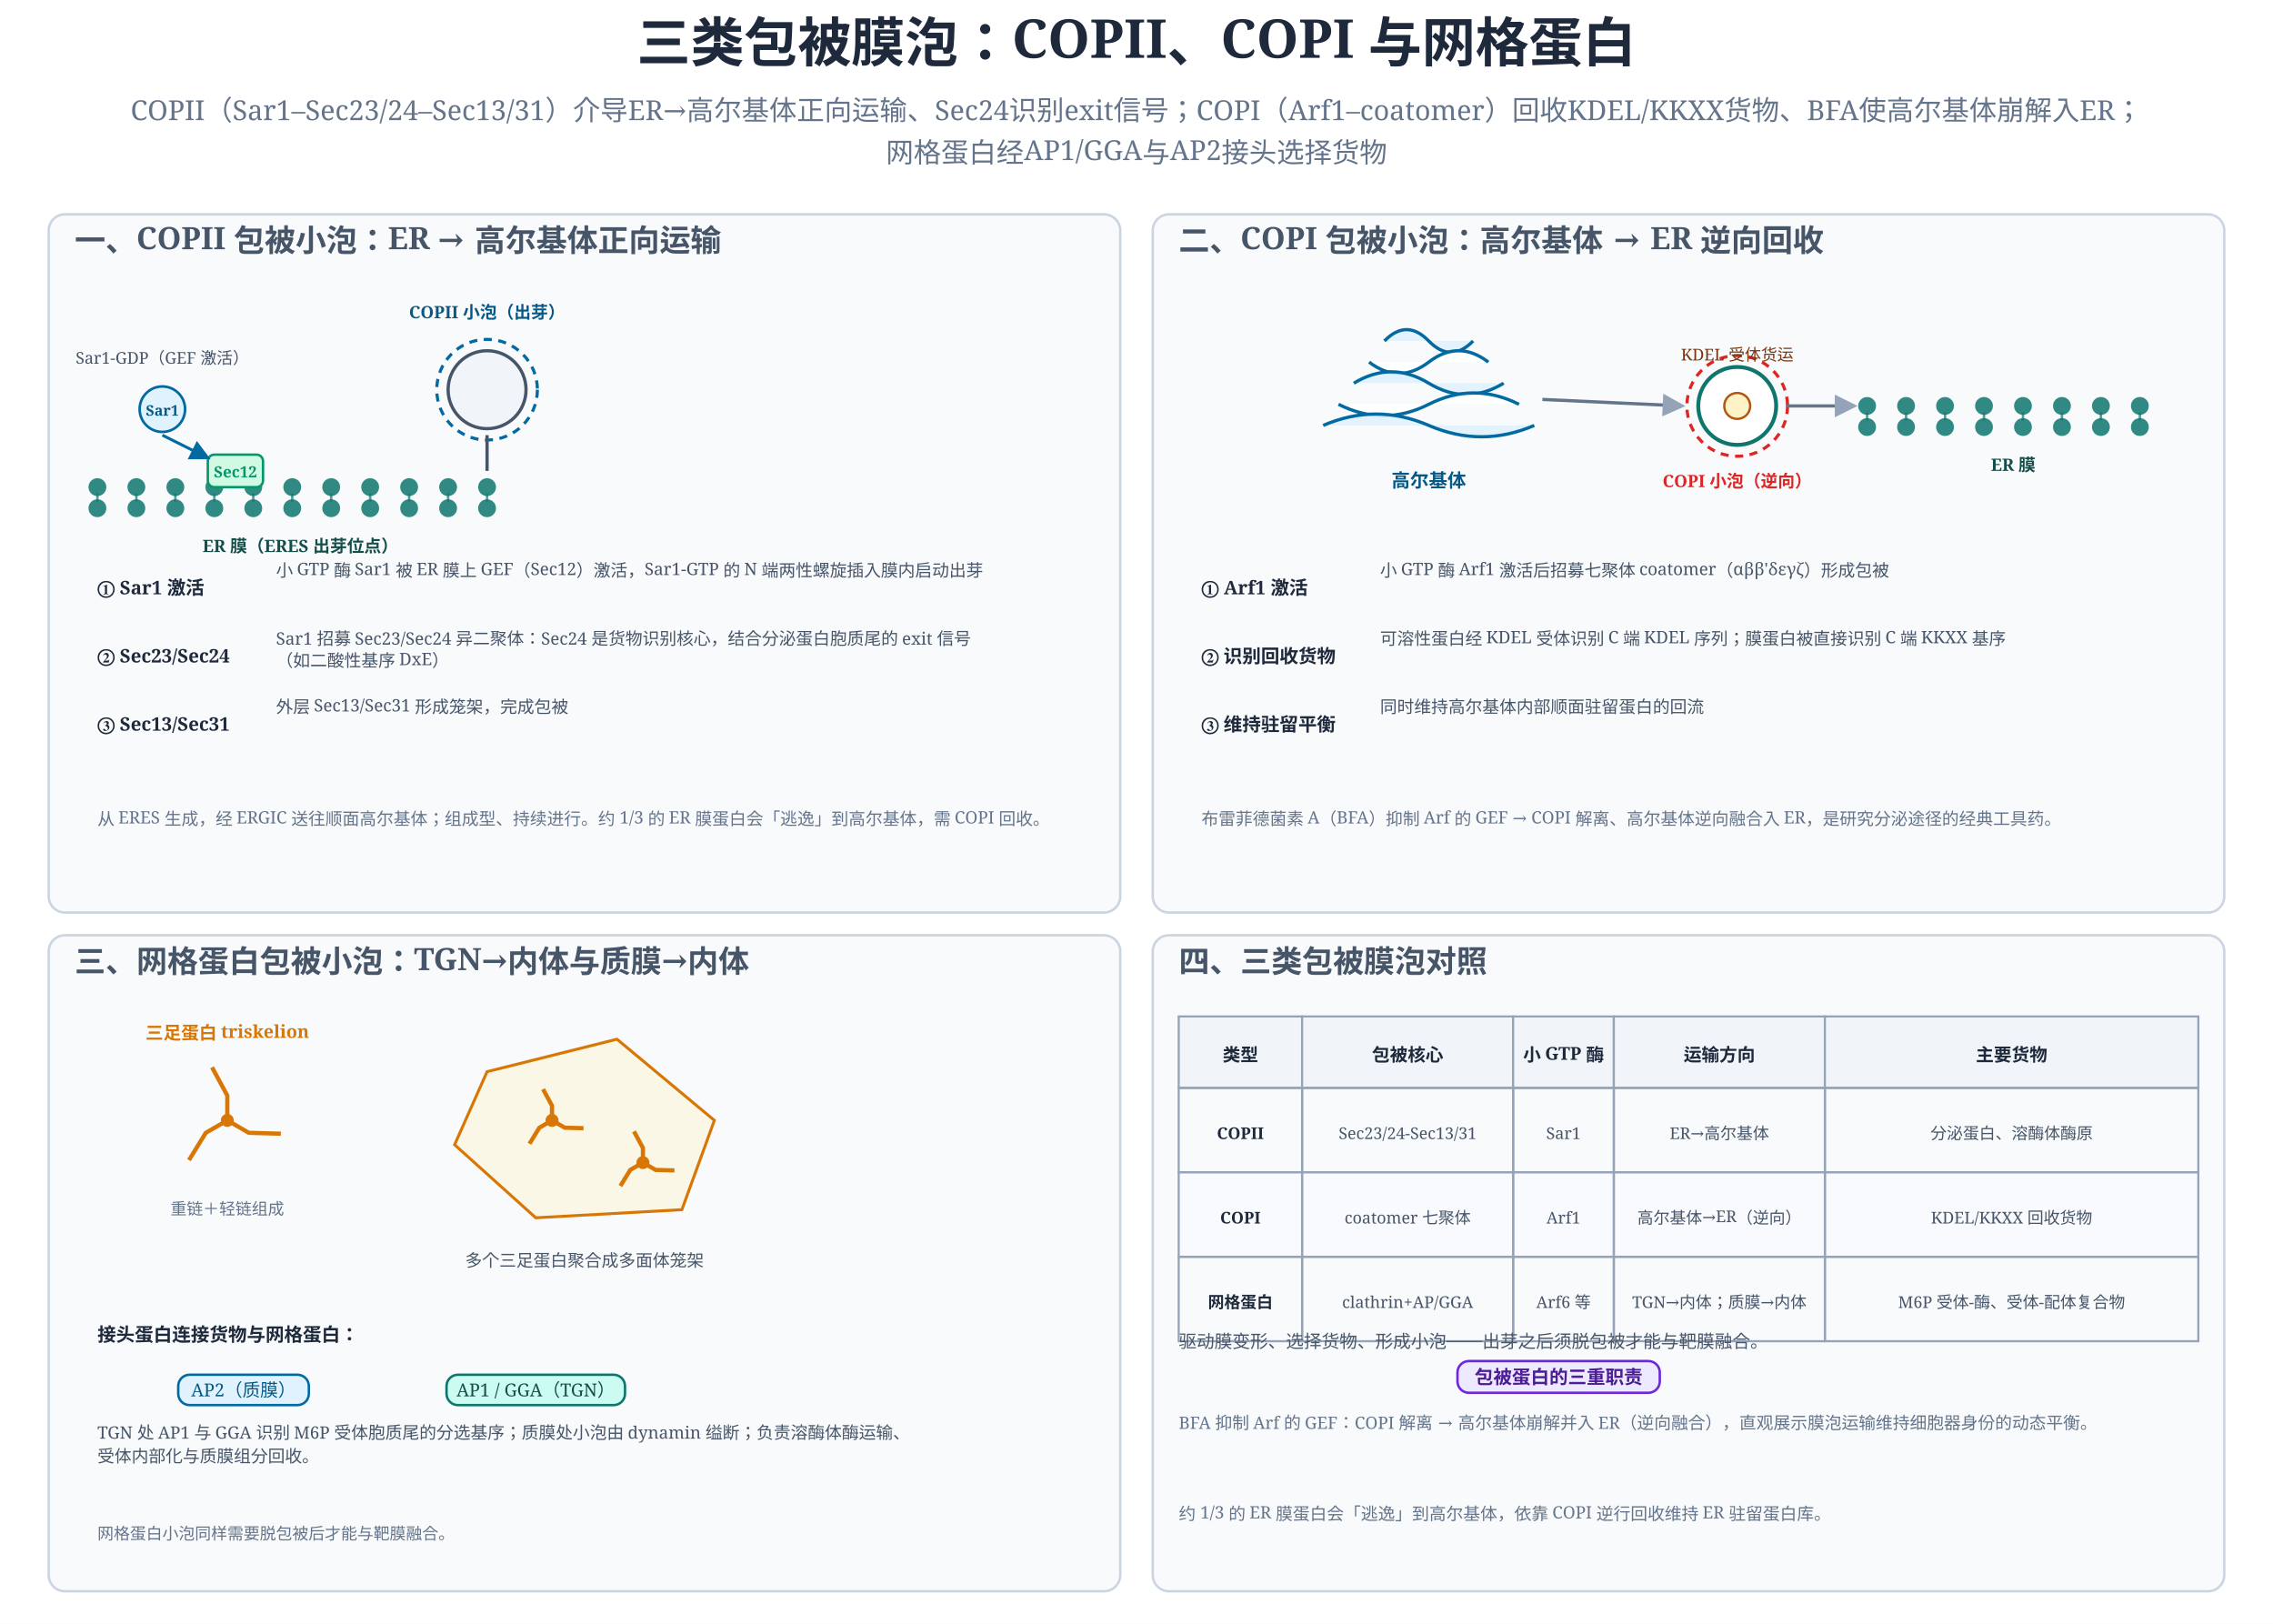
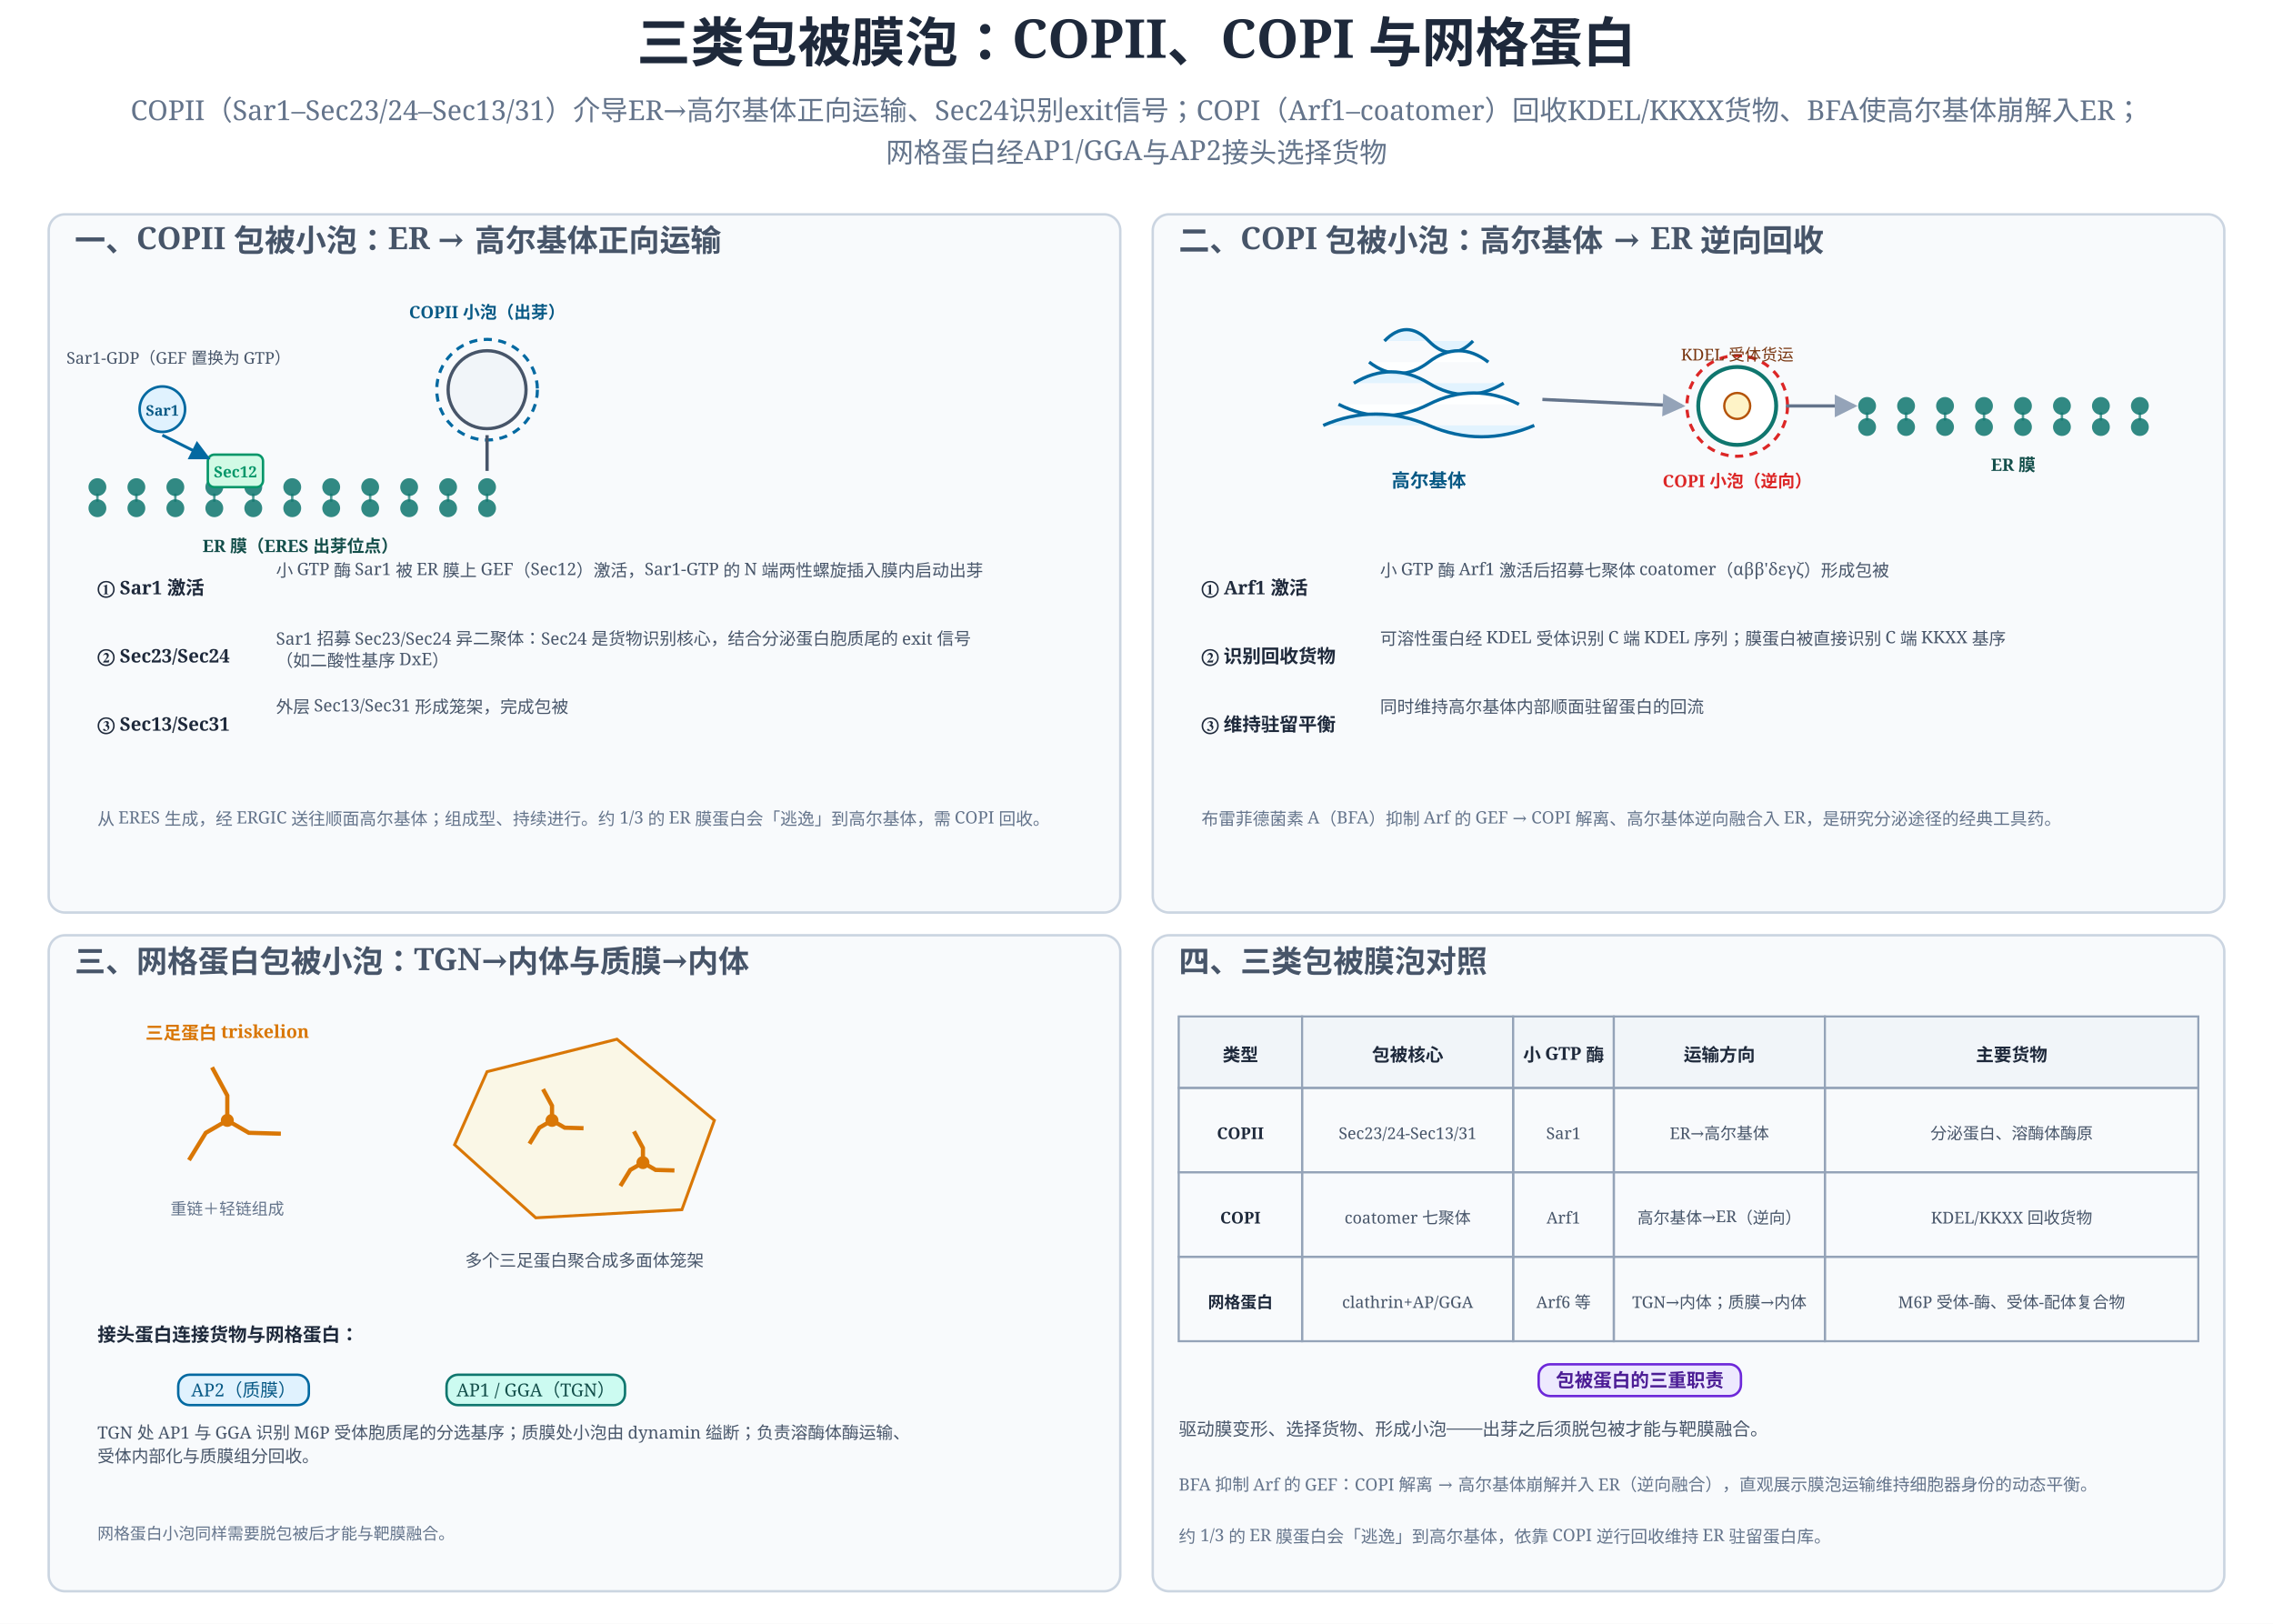
<svg xmlns="http://www.w3.org/2000/svg" width="1400" height="1000" viewBox="0 0 1400 1000" font-family="Noto Serif SC, LXGW WenKai, Songti SC, serif">
  <defs>
    <marker id="arr-ink" viewBox="0 0 10 10" refX="8.5" refY="5" markerWidth="7" markerHeight="7" orient="auto-start-reverse">
      <path d="M0,0 L10,5 L0,10 z" fill="#334155" />
    </marker>
    <marker id="arr-dna" viewBox="0 0 10 10" refX="8.5" refY="5" markerWidth="7" markerHeight="7" orient="auto-start-reverse">
      <path d="M0,0 L10,5 L0,10 z" fill="#0f766e" />
    </marker>
    <marker id="arr-rna" viewBox="0 0 10 10" refX="8.5" refY="5" markerWidth="7" markerHeight="7" orient="auto-start-reverse">
      <path d="M0,0 L10,5 L0,10 z" fill="#b45309" />
    </marker>
    <marker id="arr-pro" viewBox="0 0 10 10" refX="8.5" refY="5" markerWidth="7" markerHeight="7" orient="auto-start-reverse">
      <path d="M0,0 L10,5 L0,10 z" fill="#6d28d9" />
    </marker>
    <marker id="arr-enz" viewBox="0 0 10 10" refX="8.5" refY="5" markerWidth="7" markerHeight="7" orient="auto-start-reverse">
      <path d="M0,0 L10,5 L0,10 z" fill="#be185d" />
    </marker>
    <marker id="arr-acc" viewBox="0 0 10 10" refX="8.5" refY="5" markerWidth="7" markerHeight="7" orient="auto-start-reverse">
      <path d="M0,0 L10,5 L0,10 z" fill="#0369a1" />
    </marker>
    <marker id="arr-ok" viewBox="0 0 10 10" refX="8.5" refY="5" markerWidth="7" markerHeight="7" orient="auto-start-reverse">
      <path d="M0,0 L10,5 L0,10 z" fill="#059669" />
    </marker>
    <marker id="arr-warn" viewBox="0 0 10 10" refX="8.5" refY="5" markerWidth="7" markerHeight="7" orient="auto-start-reverse">
      <path d="M0,0 L10,5 L0,10 z" fill="#b45309" />
    </marker>
    <marker id="arr-bad" viewBox="0 0 10 10" refX="8.5" refY="5" markerWidth="7" markerHeight="7" orient="auto-start-reverse">
      <path d="M0,0 L10,5 L0,10 z" fill="#dc2626" />
    </marker>
    <marker id="arr-mute" viewBox="0 0 10 10" refX="8.5" refY="5" markerWidth="7" markerHeight="7" orient="auto-start-reverse">
      <path d="M0,0 L10,5 L0,10 z" fill="#94a3b8" />
    </marker>
  </defs>
  <rect x="0" y="0" width="1400" height="1000" fill="#ffffff" />
  <text x="700" y="38" text-anchor="middle" font-size="33" font-weight="700" fill="#1e293b">三类包被膜泡：COPII、COPI 与网格蛋白</text>
  <text x="700" y="74" text-anchor="middle" font-size="17" fill="#64748b">COPII（Sar1–Sec23/24–Sec13/31）介导ER→高尔基体正向运输、Sec24识别exit信号；COPI（Arf1–coatomer）回收KDEL/KKXX货物、BFA使高尔基体崩解入ER；</text>
  <text x="700" y="100" text-anchor="middle" font-size="17" fill="#64748b">网格蛋白经AP1/GGA与AP2接头选择货物</text>
  <rect x="30" y="132" width="660" height="430" rx="10" fill="#f8fafc" stroke="#cbd5e1" stroke-width="1.5" />
  <text x="46" y="154.84" font-size="19" fill="#475569" font-weight="700">一、COPII 包被小泡：ER → 高尔基体正向运输</text>
  <g>
    <circle cx="60" cy="300" r="5.5" fill="#0f766e" fill-opacity="0.85" />
    <line x1="60" y1="304" x2="60" y2="309" stroke="#0f766e" stroke-width="1.5" stroke-opacity="0.7" />
    <circle cx="60" cy="313" r="5.5" fill="#0f766e" fill-opacity="0.85" />
    <circle cx="84" cy="300" r="5.5" fill="#0f766e" fill-opacity="0.85" />
    <line x1="84" y1="304" x2="84" y2="309" stroke="#0f766e" stroke-width="1.5" stroke-opacity="0.7" />
    <circle cx="84" cy="313" r="5.5" fill="#0f766e" fill-opacity="0.85" />
    <circle cx="108" cy="300" r="5.5" fill="#0f766e" fill-opacity="0.85" />
    <line x1="108" y1="304" x2="108" y2="309" stroke="#0f766e" stroke-width="1.5" stroke-opacity="0.7" />
    <circle cx="108" cy="313" r="5.5" fill="#0f766e" fill-opacity="0.85" />
    <circle cx="132" cy="300" r="5.5" fill="#0f766e" fill-opacity="0.85" />
    <line x1="132" y1="304" x2="132" y2="309" stroke="#0f766e" stroke-width="1.5" stroke-opacity="0.7" />
    <circle cx="132" cy="313" r="5.5" fill="#0f766e" fill-opacity="0.85" />
    <circle cx="156" cy="300" r="5.5" fill="#0f766e" fill-opacity="0.85" />
    <line x1="156" y1="304" x2="156" y2="309" stroke="#0f766e" stroke-width="1.5" stroke-opacity="0.7" />
    <circle cx="156" cy="313" r="5.5" fill="#0f766e" fill-opacity="0.85" />
    <circle cx="180" cy="300" r="5.5" fill="#0f766e" fill-opacity="0.85" />
    <line x1="180" y1="304" x2="180" y2="309" stroke="#0f766e" stroke-width="1.5" stroke-opacity="0.7" />
    <circle cx="180" cy="313" r="5.5" fill="#0f766e" fill-opacity="0.85" />
    <circle cx="204" cy="300" r="5.5" fill="#0f766e" fill-opacity="0.85" />
    <line x1="204" y1="304" x2="204" y2="309" stroke="#0f766e" stroke-width="1.5" stroke-opacity="0.7" />
    <circle cx="204" cy="313" r="5.5" fill="#0f766e" fill-opacity="0.85" />
    <circle cx="228" cy="300" r="5.5" fill="#0f766e" fill-opacity="0.85" />
    <line x1="228" y1="304" x2="228" y2="309" stroke="#0f766e" stroke-width="1.5" stroke-opacity="0.7" />
    <circle cx="228" cy="313" r="5.5" fill="#0f766e" fill-opacity="0.85" />
    <circle cx="252" cy="300" r="5.5" fill="#0f766e" fill-opacity="0.85" />
    <line x1="252" y1="304" x2="252" y2="309" stroke="#0f766e" stroke-width="1.5" stroke-opacity="0.7" />
    <circle cx="252" cy="313" r="5.5" fill="#0f766e" fill-opacity="0.85" />
    <circle cx="276" cy="300" r="5.5" fill="#0f766e" fill-opacity="0.85" />
    <line x1="276" y1="304" x2="276" y2="309" stroke="#0f766e" stroke-width="1.5" stroke-opacity="0.7" />
    <circle cx="276" cy="313" r="5.5" fill="#0f766e" fill-opacity="0.85" />
    <circle cx="300" cy="300" r="5.5" fill="#0f766e" fill-opacity="0.85" />
    <line x1="300" y1="304" x2="300" y2="309" stroke="#0f766e" stroke-width="1.5" stroke-opacity="0.7" />
    <circle cx="300" cy="313" r="5.5" fill="#0f766e" fill-opacity="0.85" />
  </g>
  <text x="185" y="340" font-size="10.5" fill="#134e4a" text-anchor="middle" font-weight="600">ER 膜（ERES 出芽位点）</text>
  <rect x="128" y="280" width="34" height="20" rx="4" fill="#d1fae5" stroke="#059669" stroke-width="1.5" />
  <text x="145" y="294" font-size="9.5" fill="#059669" text-anchor="middle" font-weight="700">Sec12</text>
  <circle cx="100" cy="252" r="14" fill="#e0f2fe" stroke="#0369a1" stroke-width="1.6" />
  <text x="100" y="256" font-size="9" fill="#075985" text-anchor="middle" font-weight="700">Sar1</text>
-   <text x="100" y="224" font-size="10" fill="#475569" text-anchor="middle">Sar1-GDP（GEF 激活）</text>
+   <text x="110" y="224" font-size="10" fill="#475569" text-anchor="middle">Sar1-GDP（GEF 置换为 GTP）</text>
  <line x1="100" y1="268" x2="128" y2="282" stroke="#0369a1" stroke-width="1.8" marker-end="url(#arr-acc)" />
  <circle cx="300" cy="240" r="24" fill="#f1f5f9" stroke="#475569" stroke-width="2" />
  <circle cx="300" cy="240" r="31" fill="none" stroke="#0369a1" stroke-width="1.9" stroke-dasharray="5 4" />
  <path d="M 300,290 L 300,268" fill="none" stroke="#475569" stroke-width="2" />
  <text x="300" y="196" font-size="10.5" fill="#075985" text-anchor="middle" font-weight="600">COPII 小泡（出芽）</text>
  <text x="60" y="366" font-size="11.5" fill="#1e293b" font-weight="700">① Sar1 激活</text>
  <text x="170" y="355" font-size="10.5" fill="#475569">小 GTP 酶 Sar1 被 ER 膜上 GEF（Sec12）激活，Sar1-GTP 的 N 端两性螺旋插入膜内启动出芽</text>
  <text x="60" y="408" font-size="11.5" fill="#1e293b" font-weight="700">② Sec23/Sec24</text>
  <text x="170" y="397" font-size="10.5" fill="#475569">Sar1 招募 Sec23/Sec24 异二聚体：Sec24 是货物识别核心，结合分泌蛋白胞质尾的 exit 信号</text>
  <text x="170" y="410.5" font-size="10.5" fill="#475569">（如二酸性基序 DxE）</text>
  <text x="60" y="450" font-size="11.5" fill="#1e293b" font-weight="700">③ Sec13/Sec31</text>
  <text x="170" y="439" font-size="10.5" fill="#475569">外层 Sec13/Sec31 形成笼架，完成包被</text>
  <text x="60" y="508" font-size="10.5" fill="#64748b">从 ERES 生成，经 ERGIC 送往顺面高尔基体；组成型、持续进行。约 1/3 的 ER 膜蛋白会「逃逸」到高尔基体，需 COPI 回收。</text>
  <rect x="710" y="132" width="660" height="430" rx="10" fill="#f8fafc" stroke="#cbd5e1" stroke-width="1.5" />
  <text x="726" y="154.84" font-size="19" fill="#475569" font-weight="700">二、COPI 包被小泡：高尔基体 → ER 逆向回收</text>
  <path d="M 852.7,210 q 13.65,-14 27.3,0 q 13.65,14 27.3,0" fill="#e0f2fe" fill-opacity="0.9" stroke="#0369a1" stroke-width="2" />
  <path d="M 843.275,223 q 18.362,14 36.725,0 q 18.362,-14 36.725,0" fill="#ffffff" fill-opacity="0.9" stroke="#0369a1" stroke-width="2" />
  <path d="M 833.85,236 q 23.075,-14 46.15,0 q 23.075,14 46.15,0" fill="#e0f2fe" fill-opacity="0.9" stroke="#0369a1" stroke-width="2" />
  <path d="M 824.425,249 q 27.787,14 55.575,0 q 27.787,-14 55.575,0" fill="#ffffff" fill-opacity="0.9" stroke="#0369a1" stroke-width="2" />
  <path d="M 815,262 q 32.5,-14 65,0 q 32.5,14 65,0" fill="#e0f2fe" fill-opacity="0.9" stroke="#0369a1" stroke-width="2" />
  <text x="880" y="300" font-size="11.5" fill="#075985" text-anchor="middle" font-weight="700">高尔基体</text>
  <circle cx="1070" cy="250" r="24" fill="#ffffff" stroke="#0f766e" stroke-width="2.4" />
  <circle cx="1070" cy="250" r="31" fill="none" stroke="#dc2626" stroke-width="1.9" stroke-dasharray="5 4" />
  <line x1="950" y1="246" x2="1036" y2="250" stroke="#64748b" stroke-width="2" marker-end="url(#arr-mute)" />
  <text x="1070" y="300" font-size="10.5" fill="#dc2626" text-anchor="middle" font-weight="600">COPI 小泡（逆向）</text>
  <g>
    <circle cx="1150" cy="250" r="5.5" fill="#0f766e" fill-opacity="0.85" />
    <line x1="1150" y1="254" x2="1150" y2="259" stroke="#0f766e" stroke-width="1.5" stroke-opacity="0.7" />
    <circle cx="1150" cy="263" r="5.5" fill="#0f766e" fill-opacity="0.85" />
    <circle cx="1174" cy="250" r="5.5" fill="#0f766e" fill-opacity="0.85" />
    <line x1="1174" y1="254" x2="1174" y2="259" stroke="#0f766e" stroke-width="1.5" stroke-opacity="0.7" />
    <circle cx="1174" cy="263" r="5.5" fill="#0f766e" fill-opacity="0.85" />
    <circle cx="1198" cy="250" r="5.5" fill="#0f766e" fill-opacity="0.85" />
    <line x1="1198" y1="254" x2="1198" y2="259" stroke="#0f766e" stroke-width="1.5" stroke-opacity="0.7" />
    <circle cx="1198" cy="263" r="5.5" fill="#0f766e" fill-opacity="0.85" />
    <circle cx="1222" cy="250" r="5.5" fill="#0f766e" fill-opacity="0.85" />
    <line x1="1222" y1="254" x2="1222" y2="259" stroke="#0f766e" stroke-width="1.5" stroke-opacity="0.7" />
    <circle cx="1222" cy="263" r="5.5" fill="#0f766e" fill-opacity="0.85" />
    <circle cx="1246" cy="250" r="5.5" fill="#0f766e" fill-opacity="0.85" />
    <line x1="1246" y1="254" x2="1246" y2="259" stroke="#0f766e" stroke-width="1.5" stroke-opacity="0.7" />
    <circle cx="1246" cy="263" r="5.5" fill="#0f766e" fill-opacity="0.85" />
    <circle cx="1270" cy="250" r="5.5" fill="#0f766e" fill-opacity="0.85" />
    <line x1="1270" y1="254" x2="1270" y2="259" stroke="#0f766e" stroke-width="1.5" stroke-opacity="0.7" />
    <circle cx="1270" cy="263" r="5.5" fill="#0f766e" fill-opacity="0.85" />
    <circle cx="1294" cy="250" r="5.5" fill="#0f766e" fill-opacity="0.85" />
    <line x1="1294" y1="254" x2="1294" y2="259" stroke="#0f766e" stroke-width="1.5" stroke-opacity="0.7" />
    <circle cx="1294" cy="263" r="5.5" fill="#0f766e" fill-opacity="0.85" />
    <circle cx="1318" cy="250" r="5.5" fill="#0f766e" fill-opacity="0.85" />
    <line x1="1318" y1="254" x2="1318" y2="259" stroke="#0f766e" stroke-width="1.5" stroke-opacity="0.7" />
    <circle cx="1318" cy="263" r="5.5" fill="#0f766e" fill-opacity="0.85" />
  </g>
  <text x="1240" y="290" font-size="10.5" fill="#134e4a" text-anchor="middle" font-weight="600">ER 膜</text>
  <line x1="1100" y1="250" x2="1142" y2="250" stroke="#64748b" stroke-width="2" marker-end="url(#arr-mute)" />
  <circle cx="1070" cy="250" r="8" fill="#fef3c7" stroke="#b45309" stroke-width="1.4" />
  <text x="1070" y="222" font-size="10" fill="#78350f" text-anchor="middle">KDEL 受体货运</text>
  <text x="740" y="366" font-size="11.5" fill="#1e293b" font-weight="700">① Arf1 激活</text>
  <text x="850" y="355" font-size="10.5" fill="#475569">小 GTP 酶 Arf1 激活后招募七聚体 coatomer（αββ'δεγζ）形成包被</text>
  <text x="740" y="408" font-size="11.5" fill="#1e293b" font-weight="700">② 识别回收货物</text>
  <text x="850" y="397" font-size="10.5" fill="#475569">可溶性蛋白经 KDEL 受体识别 C 端 KDEL 序列；膜蛋白被直接识别 C 端 KKXX 基序</text>
  <text x="740" y="450" font-size="11.5" fill="#1e293b" font-weight="700">③ 维持驻留平衡</text>
  <text x="850" y="439" font-size="10.5" fill="#475569">同时维持高尔基体内部顺面驻留蛋白的回流</text>
  <text x="740" y="508" font-size="10.5" fill="#64748b">布雷菲德菌素 A（BFA）抑制 Arf 的 GEF → COPI 解离、高尔基体逆向融合入 ER，是研究分泌途径的经典工具药。</text>
  <rect x="30" y="576" width="660" height="404" rx="10" fill="#f8fafc" stroke="#cbd5e1" stroke-width="1.5" />
  <text x="46" y="598.84" font-size="19" fill="#475569" font-weight="700">三、网格蛋白包被小泡：TGN→内体与质膜→内体</text>
  <text x="140" y="640" font-size="11" fill="#d97706" text-anchor="middle" font-weight="700">三足蛋白 triskelion</text>
  <path d="M 140,690 L 140,674.7 L 130.604,657.324" fill="none" stroke="#d97706" stroke-width="2.6" />
  <path d="M 140,690 L 153.25,697.65 L 172.996,698.201" fill="none" stroke="#d97706" stroke-width="2.6" />
  <path d="M 140,690 L 126.75,697.65 L 116.4,714.475" fill="none" stroke="#d97706" stroke-width="2.6" />
  <circle cx="140" cy="690" r="4" fill="#d97706" />
  <text x="140" y="748" font-size="10" fill="#64748b" text-anchor="middle">重链＋轻链组成</text>
  <polygon points="300,660 380,640 440,690 420,745 330,750 280,705" fill="#fef3c7" fill-opacity="0.4" stroke="#d97706" stroke-width="1.8" />
  <path d="M 340,690 L 340,681 L 334.473,670.779" fill="none" stroke="#d97706" stroke-width="2.6" />
  <path d="M 340,690 L 347.794,694.5 L 359.41,694.824" fill="none" stroke="#d97706" stroke-width="2.6" />
  <path d="M 340,690 L 332.206,694.5 L 326.118,704.397" fill="none" stroke="#d97706" stroke-width="2.6" />
  <circle cx="340" cy="690" r="4" fill="#d97706" />
  <path d="M 396,716 L 396,707 L 390.473,696.779" fill="none" stroke="#d97706" stroke-width="2.6" />
  <path d="M 396,716 L 403.794,720.5 L 415.41,720.824" fill="none" stroke="#d97706" stroke-width="2.6" />
  <path d="M 396,716 L 388.206,720.5 L 382.118,730.397" fill="none" stroke="#d97706" stroke-width="2.6" />
  <circle cx="396" cy="716" r="4" fill="#d97706" />
  <text x="360" y="780" font-size="10.5" fill="#475569" text-anchor="middle">多个三足蛋白聚合成多面体笼架</text>
  <text x="60" y="826" font-size="11.5" fill="#1e293b" font-weight="700">接头蛋白连接货物与网格蛋白：</text>
  <rect x="109.77" y="846.65" width="80.46" height="18.7" rx="7" fill="#e0f2fe" stroke="#0369a1" stroke-width="1.5" />
  <text x="150" y="859.96" font-size="11" fill="#075985" text-anchor="middle">AP2（质膜）</text>
  <rect x="275.03" y="846.65" width="109.94" height="18.7" rx="7" fill="#ccfbf1" stroke="#0f766e" stroke-width="1.5" />
  <text x="330" y="859.96" font-size="11" fill="#134e4a" text-anchor="middle">AP1 / GGA（TGN）</text>
  <text x="60" y="886" font-size="10.5" fill="#475569">TGN 处 AP1 与 GGA 识别 M6P 受体胞质尾的分选基序；质膜处小泡由 dynamin 缢断；负责溶酶体酶运输、</text>
  <text x="60" y="900.5" font-size="10.5" fill="#475569">受体内部化与质膜组分回收。</text>
  <text x="60" y="948" font-size="10" fill="#64748b">网格蛋白小泡同样需要脱包被后才能与靶膜融合。</text>
  <rect x="710" y="576" width="660" height="404" rx="10" fill="#f8fafc" stroke="#cbd5e1" stroke-width="1.5" />
  <text x="726" y="598.84" font-size="19" fill="#475569" font-weight="700">四、三类包被膜泡对照</text>
  <rect x="726" y="626" width="76" height="44" fill="#f1f5f9" stroke="#94a3b8" stroke-width="1.3" />
  <text x="764" y="653.5" font-size="11" fill="#1e293b" text-anchor="middle" font-weight="700">类型</text>
  <rect x="802" y="626" width="130" height="44" fill="#f1f5f9" stroke="#94a3b8" stroke-width="1.3" />
  <text x="867" y="653.5" font-size="11" fill="#1e293b" text-anchor="middle" font-weight="700">包被核心</text>
  <rect x="932" y="626" width="62" height="44" fill="#f1f5f9" stroke="#94a3b8" stroke-width="1.3" />
  <text x="963" y="653.5" font-size="11" fill="#1e293b" text-anchor="middle" font-weight="700">小 GTP 酶</text>
  <rect x="994" y="626" width="130" height="44" fill="#f1f5f9" stroke="#94a3b8" stroke-width="1.3" />
  <text x="1059" y="653.5" font-size="11" fill="#1e293b" text-anchor="middle" font-weight="700">运输方向</text>
  <rect x="1124" y="626" width="230" height="44" fill="#f1f5f9" stroke="#94a3b8" stroke-width="1.3" />
  <text x="1239" y="653.5" font-size="11" fill="#1e293b" text-anchor="middle" font-weight="700">主要货物</text>
  <rect x="726" y="670" width="76" height="52" fill="none" stroke="#94a3b8" stroke-width="1.3" />
  <text x="764" y="701.5" font-size="10" fill="#1e293b" text-anchor="middle" font-weight="700">COPII</text>
  <rect x="802" y="670" width="130" height="52" fill="none" stroke="#94a3b8" stroke-width="1.3" />
  <text x="867" y="701.5" font-size="10" fill="#475569" text-anchor="middle" font-weight="500">Sec23/24-Sec13/31</text>
  <rect x="932" y="670" width="62" height="52" fill="none" stroke="#94a3b8" stroke-width="1.3" />
  <text x="963" y="701.5" font-size="10" fill="#475569" text-anchor="middle" font-weight="500">Sar1</text>
  <rect x="994" y="670" width="130" height="52" fill="none" stroke="#94a3b8" stroke-width="1.3" />
  <text x="1059" y="701.5" font-size="10" fill="#475569" text-anchor="middle" font-weight="500">ER→高尔基体</text>
  <rect x="1124" y="670" width="230" height="52" fill="none" stroke="#94a3b8" stroke-width="1.3" />
  <text x="1239" y="701.5" font-size="10" fill="#475569" text-anchor="middle" font-weight="500">分泌蛋白、溶酶体酶原</text>
  <rect x="726" y="722" width="628" height="52" fill="#f8fafc" fill-opacity="0.85" />
  <rect x="726" y="722" width="76" height="52" fill="none" stroke="#94a3b8" stroke-width="1.3" />
  <text x="764" y="753.5" font-size="10" fill="#1e293b" text-anchor="middle" font-weight="700">COPI</text>
  <rect x="802" y="722" width="130" height="52" fill="none" stroke="#94a3b8" stroke-width="1.3" />
  <text x="867" y="753.5" font-size="10" fill="#475569" text-anchor="middle" font-weight="500">coatomer 七聚体</text>
  <rect x="932" y="722" width="62" height="52" fill="none" stroke="#94a3b8" stroke-width="1.3" />
  <text x="963" y="753.5" font-size="10" fill="#475569" text-anchor="middle" font-weight="500">Arf1</text>
  <rect x="994" y="722" width="130" height="52" fill="none" stroke="#94a3b8" stroke-width="1.3" />
  <text x="1059" y="753.5" font-size="10" fill="#475569" text-anchor="middle" font-weight="500">高尔基体→ER（逆向）</text>
  <rect x="1124" y="722" width="230" height="52" fill="none" stroke="#94a3b8" stroke-width="1.3" />
  <text x="1239" y="753.5" font-size="10" fill="#475569" text-anchor="middle" font-weight="500">KDEL/KKXX 回收货物</text>
  <rect x="726" y="774" width="76" height="52" fill="none" stroke="#94a3b8" stroke-width="1.3" />
  <text x="764" y="805.5" font-size="10" fill="#1e293b" text-anchor="middle" font-weight="700">网格蛋白</text>
  <rect x="802" y="774" width="130" height="52" fill="none" stroke="#94a3b8" stroke-width="1.3" />
  <text x="867" y="805.5" font-size="10" fill="#475569" text-anchor="middle" font-weight="500">clathrin+AP/GGA</text>
  <rect x="932" y="774" width="62" height="52" fill="none" stroke="#94a3b8" stroke-width="1.3" />
  <text x="963" y="805.5" font-size="10" fill="#475569" text-anchor="middle" font-weight="500">Arf6 等</text>
  <rect x="994" y="774" width="130" height="52" fill="none" stroke="#94a3b8" stroke-width="1.3" />
  <text x="1059" y="805.5" font-size="10" fill="#475569" text-anchor="middle" font-weight="500">TGN→内体；质膜→内体</text>
  <rect x="1124" y="774" width="230" height="52" fill="none" stroke="#94a3b8" stroke-width="1.3" />
  <text x="1239" y="805.5" font-size="10" fill="#475569" text-anchor="middle" font-weight="500">M6P 受体-酶、受体-配体复合物</text>
-   <rect x="897.697" y="838.225" width="124.605" height="19.55" rx="7" fill="#ede9fe" stroke="#6d28d9" stroke-width="1.5" />
-   <text x="960" y="852.14" font-size="11.5" fill="#4c1d95" text-anchor="middle" font-weight="700">包被蛋白的三重职责</text>
-   <text x="726" y="830" font-size="11" fill="#475569">驱动膜变形、选择货物、形成小泡——出芽之后须脱包被才能与靶膜融合。</text>
-   <text x="726" y="880" font-size="10.5" fill="#64748b">BFA 抑制 Arf 的 GEF：COPI 解离 → 高尔基体崩解并入 ER（逆向融合），直观展示膜泡运输维持细胞器身份的动态平衡。</text>
-   <text x="726" y="936" font-size="10.5" fill="#64748b">约 1/3 的 ER 膜蛋白会「逃逸」到高尔基体，依靠 COPI 逆行回收维持 ER 驻留蛋白库。</text>
+   <rect x="947.697" y="840.225" width="124.605" height="19.55" rx="7" fill="#ede9fe" stroke="#6d28d9" stroke-width="1.5" />
+   <text x="1010" y="854.14" font-size="11.5" fill="#4c1d95" text-anchor="middle" font-weight="700">包被蛋白的三重职责</text>
+   <text x="726" y="884" font-size="11" fill="#475569">驱动膜变形、选择货物、形成小泡——出芽之后须脱包被才能与靶膜融合。</text>
+   <text x="726" y="918" font-size="10.5" fill="#64748b">BFA 抑制 Arf 的 GEF：COPI 解离 → 高尔基体崩解并入 ER（逆向融合），直观展示膜泡运输维持细胞器身份的动态平衡。</text>
+   <text x="726" y="950" font-size="10.5" fill="#64748b">约 1/3 的 ER 膜蛋白会「逃逸」到高尔基体，依靠 COPI 逆行回收维持 ER 驻留蛋白库。</text>
</svg>
